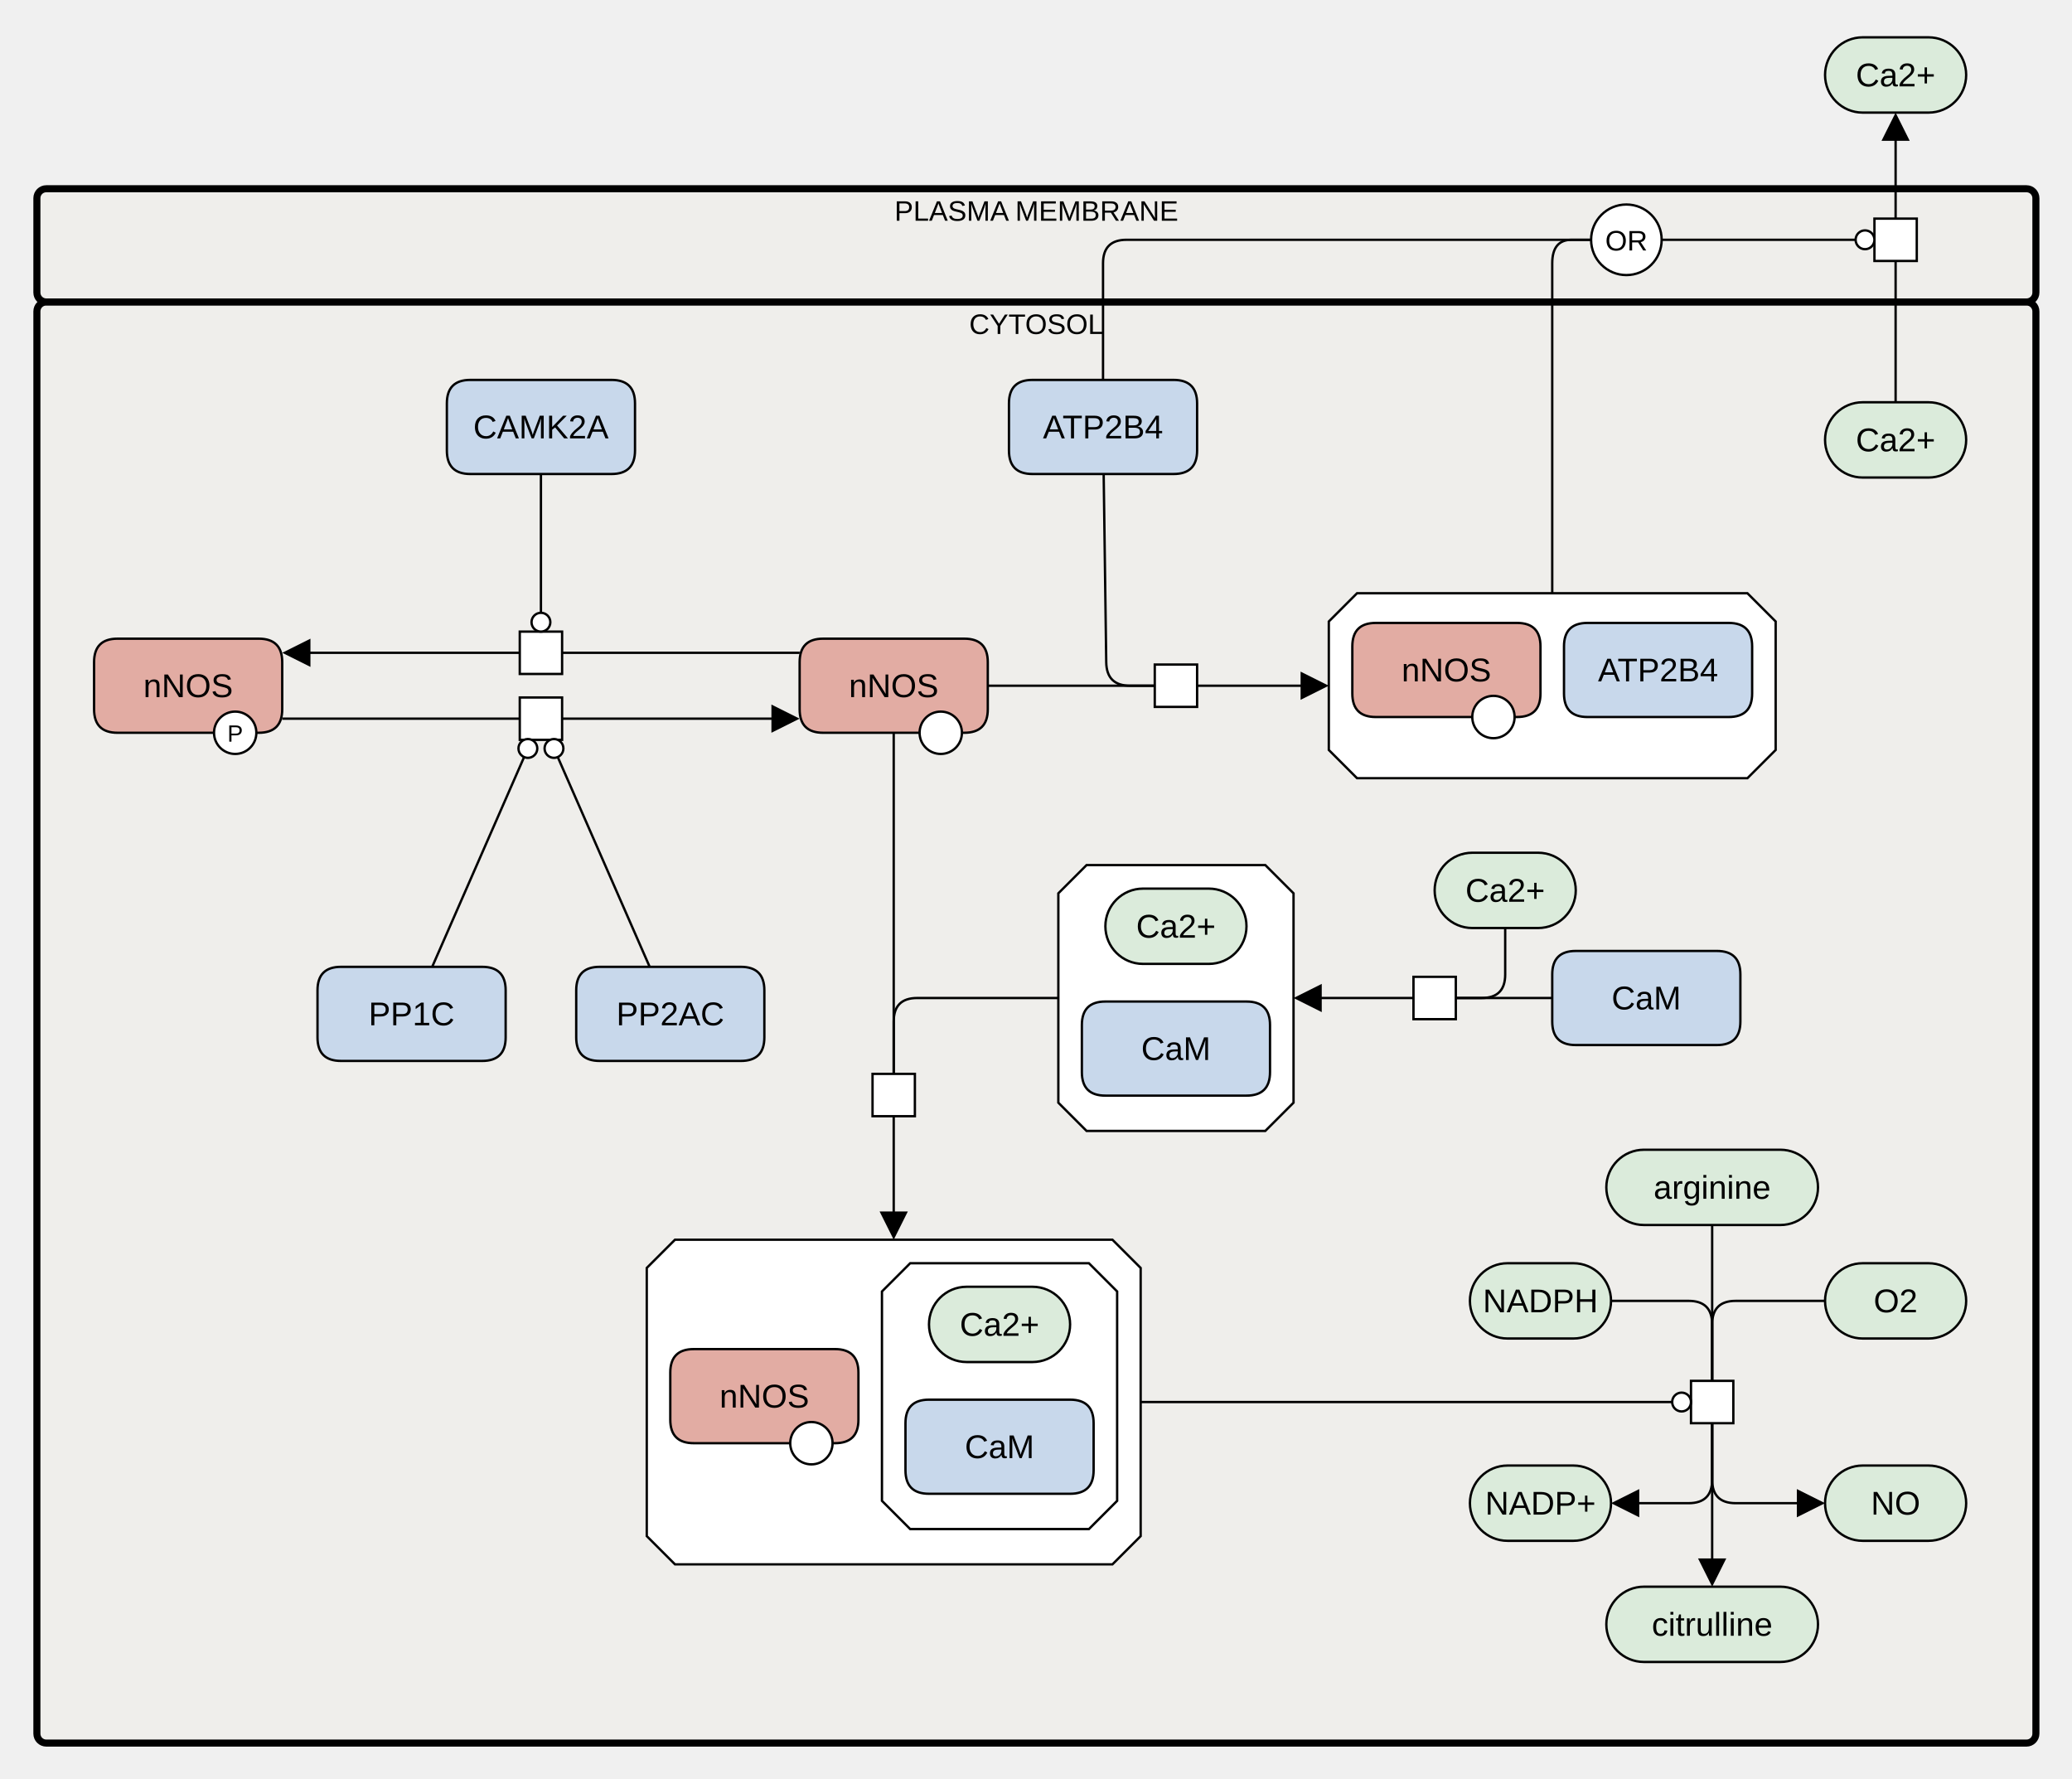
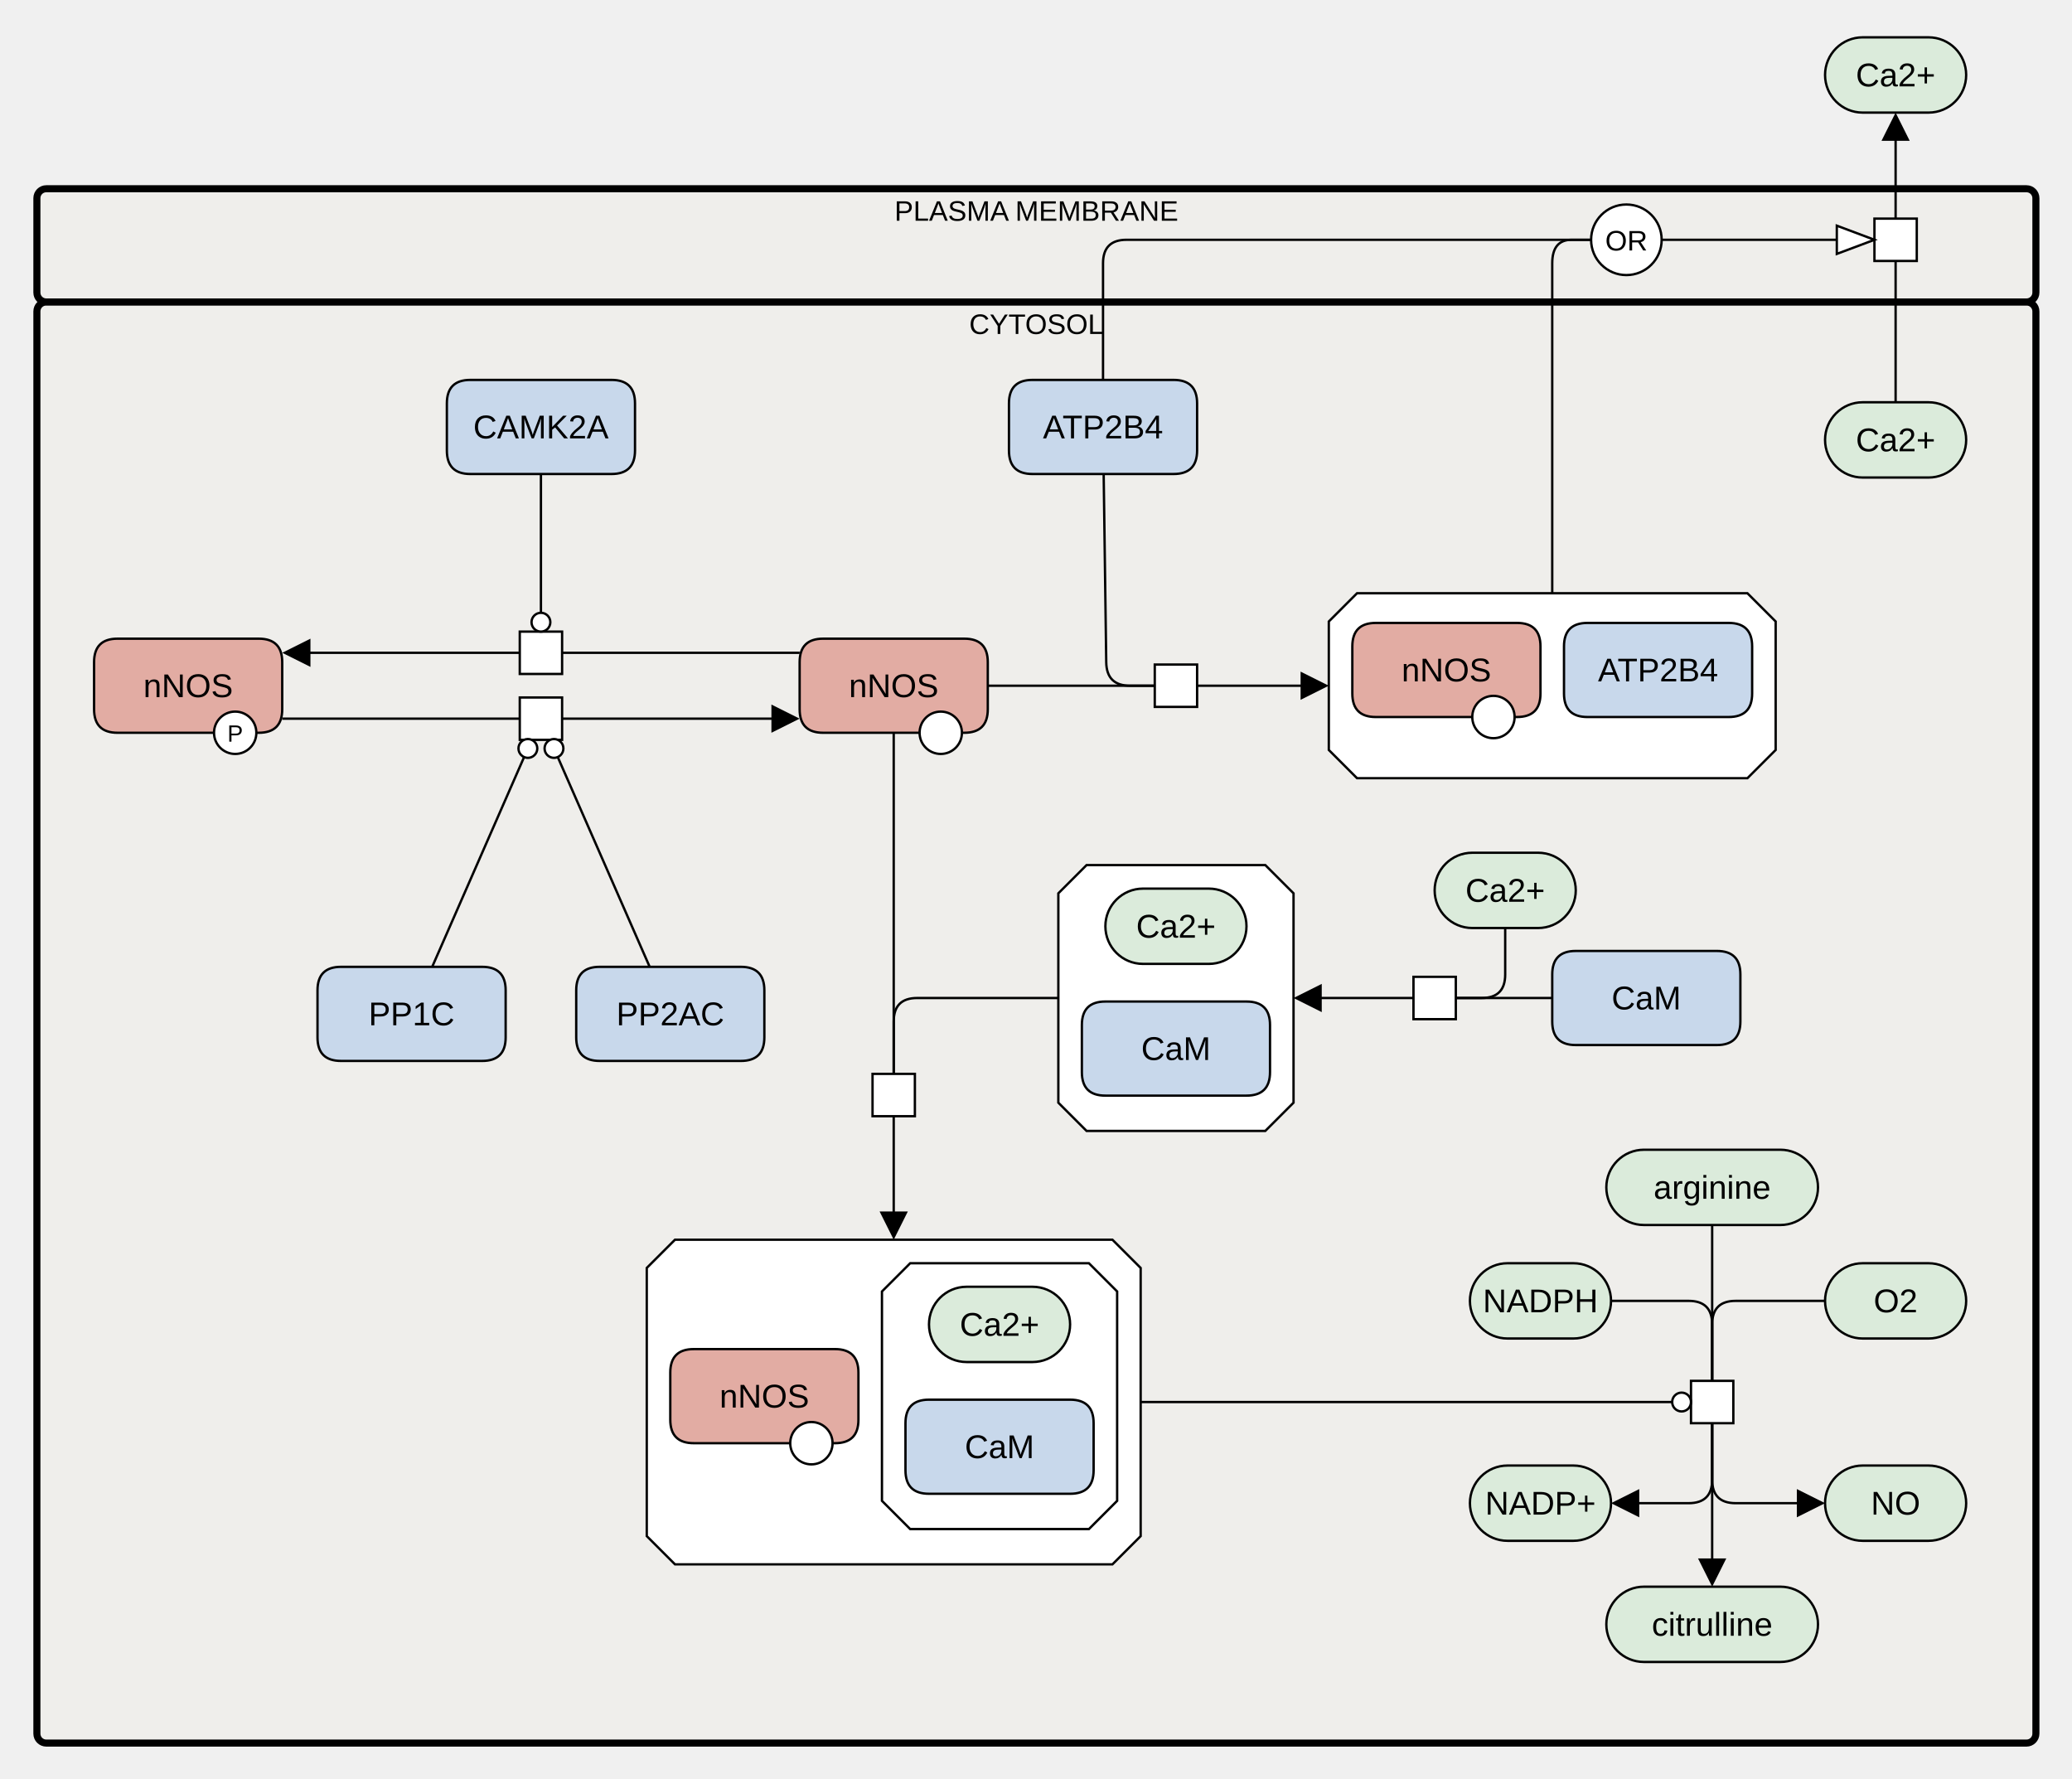
- <svg xmlns="http://www.w3.org/2000/svg" xmlns:xlink="http://www.w3.org/1999/xlink" width="881" height="756" viewBox="0 0 881 756" stroke-linecap="butt" stroke-miterlimit="10">
+ <svg xmlns="http://www.w3.org/2000/svg" width="881" height="756" viewBox="0 0 881 756" stroke-linecap="butt" stroke-miterlimit="10">
  <g transform="translate(-220,336)">
    <path d="M235.686 -251.766 C235.686 -253.975 237.477 -255.766 239.686 -255.766 L1081.648 -255.766 C1083.857 -255.766 1085.648 -253.975 1085.648 -251.766 L1085.648 -211.633 C1085.648 -209.424 1083.857 -207.633 1081.648 -207.633 L239.686 -207.633 C237.477 -207.633 235.686 -209.424 235.686 -211.633 Z" fill="#EDEBE4" fill-opacity="0.447" stroke="none" />
    <path d="M235.686 -251.766 C235.686 -253.975 237.477 -255.766 239.686 -255.766 L1081.648 -255.766 C1083.857 -255.766 1085.648 -253.975 1085.648 -251.766 L1085.648 -211.633 C1085.648 -209.424 1083.857 -207.633 1081.648 -207.633 L239.686 -207.633 C237.477 -207.633 235.686 -209.424 235.686 -211.633 Z" fill="none" stroke="#000000" stroke-width="3" />
    <text x="660.667" y="-242.164" text-anchor="middle" font-family="'Dialog', Arial, Helvetica, sans-serif" font-size="12" fill="#000000" stroke="none" xml:space="preserve">PLASMA MEMBRANE</text>
    <path d="M235.686 -203.633 C235.686 -205.842 237.477 -207.633 239.686 -207.633 L1081.648 -207.633 C1083.857 -207.633 1085.648 -205.842 1085.648 -203.633 L1085.648 400.981 C1085.648 403.19 1083.857 404.981 1081.648 404.981 L239.686 404.981 C237.477 404.981 235.686 403.19 235.686 400.981 Z" fill="#EDEBE4" fill-opacity="0.447" stroke="none" />
    <path d="M235.686 -203.633 C235.686 -205.842 237.477 -207.633 239.686 -207.633 L1081.648 -207.633 C1083.857 -207.633 1085.648 -205.842 1085.648 -203.633 L1085.648 400.981 C1085.648 403.19 1083.857 404.981 1081.648 404.981 L239.686 404.981 C237.477 404.981 235.686 403.19 235.686 400.981 Z" fill="none" stroke="#000000" stroke-width="3" />
    <text x="660.667" y="-194.031" text-anchor="middle" font-family="'Dialog', Arial, Helvetica, sans-serif" font-size="12" fill="#000000" stroke="none" xml:space="preserve">CYTOSOL</text>
-     <a xlink:href="https://www.ebi.ac.uk/chebi/searchId.do?chebiId=CHEBI:32682" target="_blank">
-       <path d="M903 168.75 C903 159.913 910.163 152.75 919 152.75 L977 152.75 C985.837 152.75 993 159.913 993 168.75 L993 168.75 C993 177.587 985.837 184.75 977 184.75 L919 184.75 C910.163 184.75 903 177.587 903 168.75 Z" fill="#DBEBDB" stroke="none" />
-       <path d="M903 168.75 C903 159.913 910.163 152.75 919 152.75 L977 152.75 C985.837 152.75 993 159.913 993 168.75 L993 168.75 C993 177.587 985.837 184.75 977 184.75 L919 184.75 C910.163 184.75 903 177.587 903 168.75 Z" fill="none" stroke="#000000" />
-       <text x="948" y="173.6" text-anchor="middle" font-family="Arial, Helvetica, sans-serif" font-size="14" fill="#000000" stroke="none" xml:space="preserve">arginine</text>
-     </a>
+     <path d="M903 168.75 C903 159.913 910.163 152.75 919 152.75 L977 152.75 C985.837 152.75 993 159.913 993 168.75 L993 168.75 C993 177.587 985.837 184.75 977 184.75 L919 184.75 C910.163 184.75 903 177.587 903 168.75 Z" fill="#DBEBDB" stroke="none" />
+     <path d="M903 168.75 C903 159.913 910.163 152.75 919 152.75 L977 152.75 C985.837 152.75 993 159.913 993 168.75 L993 168.75 C993 177.587 985.837 184.75 977 184.75 L919 184.75 C910.163 184.75 903 177.587 903 168.75 Z" fill="none" stroke="#000000" />
+     <text x="948" y="173.6" text-anchor="middle" font-family="Arial, Helvetica, sans-serif" font-size="14" fill="#000000" stroke="none" xml:space="preserve">arginine</text>
    <path d="M939 251 L957 251 L957 269 L939 269 Z" fill="#FFFFFF" stroke="none" />
    <path d="M939 251 L957 251 L957 269 L939 269 Z" fill="none" stroke="#000000" />
-     <a xlink:href="https://www.ebi.ac.uk/chebi/searchId.do?chebiId=CHEBI:57743" target="_blank">
-       <path d="M903 354.5 C903 345.663 910.163 338.5 919 338.5 L977 338.5 C985.837 338.5 993 345.663 993 354.5 L993 354.5 C993 363.337 985.837 370.5 977 370.5 L919 370.5 C910.163 370.5 903 363.337 903 354.5 Z" fill="#DBEBDB" stroke="none" />
-       <path d="M903 354.5 C903 345.663 910.163 338.5 919 338.5 L977 338.5 C985.837 338.5 993 345.663 993 354.5 L993 354.5 C993 363.337 985.837 370.5 977 370.5 L919 370.5 C910.163 370.5 903 363.337 903 354.5 Z" fill="none" stroke="#000000" />
-       <text x="948" y="359.35" text-anchor="middle" font-family="Arial, Helvetica, sans-serif" font-size="14" fill="#000000" stroke="none" xml:space="preserve">citrulline</text>
-     </a>
-     <a xlink:href="https://www.ebi.ac.uk/chebi/searchId.do?chebiId=CHEBI:57783" target="_blank">
-       <path d="M845 217 C845 208.163 852.163 201 861 201 L889 201 C897.837 201 905 208.163 905 217 L905 217 C905 225.837 897.837 233 889 233 L861 233 C852.163 233 845 225.837 845 217 Z" fill="#DBEBDB" stroke="none" />
-       <path d="M845 217 C845 208.163 852.163 201 861 201 L889 201 C897.837 201 905 208.163 905 217 L905 217 C905 225.837 897.837 233 889 233 L861 233 C852.163 233 845 225.837 845 217 Z" fill="none" stroke="#000000" />
-       <text x="875" y="221.85" text-anchor="middle" font-family="Arial, Helvetica, sans-serif" font-size="14" fill="#000000" stroke="none" xml:space="preserve">NADPH</text>
-     </a>
-     <a xlink:href="https://www.ebi.ac.uk/chebi/searchId.do?chebiId=CHEBI:15379" target="_blank">
-       <path d="M996 217 C996 208.163 1003.163 201 1012 201 L1040 201 C1048.837 201 1056 208.163 1056 217 L1056 217 C1056 225.837 1048.837 233 1040 233 L1012 233 C1003.163 233 996 225.837 996 217 Z" fill="#DBEBDB" stroke="none" />
-       <path d="M996 217 C996 208.163 1003.163 201 1012 201 L1040 201 C1048.837 201 1056 208.163 1056 217 L1056 217 C1056 225.837 1048.837 233 1040 233 L1012 233 C1003.163 233 996 225.837 996 217 Z" fill="none" stroke="#000000" />
-       <text x="1026" y="221.85" text-anchor="middle" font-family="Arial, Helvetica, sans-serif" font-size="14" fill="#000000" stroke="none" xml:space="preserve">O2</text>
-     </a>
-     <a xlink:href="https://www.ebi.ac.uk/chebi/searchId.do?chebiId=CHEBI:58349" target="_blank">
-       <path d="M845 303 C845 294.163 852.163 287 861 287 L889 287 C897.837 287 905 294.163 905 303 L905 303 C905 311.837 897.837 319 889 319 L861 319 C852.163 319 845 311.837 845 303 Z" fill="#DBEBDB" stroke="none" />
-       <path d="M845 303 C845 294.163 852.163 287 861 287 L889 287 C897.837 287 905 294.163 905 303 L905 303 C905 311.837 897.837 319 889 319 L861 319 C852.163 319 845 311.837 845 303 Z" fill="none" stroke="#000000" />
-       <text x="875" y="307.85" text-anchor="middle" font-family="Arial, Helvetica, sans-serif" font-size="14" fill="#000000" stroke="none" xml:space="preserve">NADP+</text>
-     </a>
-     <a xlink:href="https://www.ebi.ac.uk/chebi/searchId.do?chebiId=CHEBI:16480" target="_blank">
-       <path d="M996 303 C996 294.163 1003.163 287 1012 287 L1040 287 C1048.837 287 1056 294.163 1056 303 L1056 303 C1056 311.837 1048.837 319 1040 319 L1012 319 C1003.163 319 996 311.837 996 303 Z" fill="#DBEBDB" stroke="none" />
-       <path d="M996 303 C996 294.163 1003.163 287 1012 287 L1040 287 C1048.837 287 1056 294.163 1056 303 L1056 303 C1056 311.837 1048.837 319 1040 319 L1012 319 C1003.163 319 996 311.837 996 303 Z" fill="none" stroke="#000000" />
-       <text x="1026" y="307.85" text-anchor="middle" font-family="Arial, Helvetica, sans-serif" font-size="14" fill="#000000" stroke="none" xml:space="preserve">NO</text>
-     </a>
+     <path d="M903 354.5 C903 345.663 910.163 338.5 919 338.5 L977 338.5 C985.837 338.5 993 345.663 993 354.5 L993 354.5 C993 363.337 985.837 370.5 977 370.5 L919 370.5 C910.163 370.5 903 363.337 903 354.5 Z" fill="#DBEBDB" stroke="none" />
+     <path d="M903 354.5 C903 345.663 910.163 338.5 919 338.5 L977 338.5 C985.837 338.5 993 345.663 993 354.5 L993 354.5 C993 363.337 985.837 370.5 977 370.5 L919 370.5 C910.163 370.5 903 363.337 903 354.5 Z" fill="none" stroke="#000000" />
+     <text x="948" y="359.35" text-anchor="middle" font-family="Arial, Helvetica, sans-serif" font-size="14" fill="#000000" stroke="none" xml:space="preserve">citrulline</text>
+     <path d="M845 217 C845 208.163 852.163 201 861 201 L889 201 C897.837 201 905 208.163 905 217 L905 217 C905 225.837 897.837 233 889 233 L861 233 C852.163 233 845 225.837 845 217 Z" fill="#DBEBDB" stroke="none" />
+     <path d="M845 217 C845 208.163 852.163 201 861 201 L889 201 C897.837 201 905 208.163 905 217 L905 217 C905 225.837 897.837 233 889 233 L861 233 C852.163 233 845 225.837 845 217 Z" fill="none" stroke="#000000" />
+     <text x="875" y="221.85" text-anchor="middle" font-family="Arial, Helvetica, sans-serif" font-size="14" fill="#000000" stroke="none" xml:space="preserve">NADPH</text>
+     <path d="M996 217 C996 208.163 1003.163 201 1012 201 L1040 201 C1048.837 201 1056 208.163 1056 217 L1056 217 C1056 225.837 1048.837 233 1040 233 L1012 233 C1003.163 233 996 225.837 996 217 Z" fill="#DBEBDB" stroke="none" />
+     <path d="M996 217 C996 208.163 1003.163 201 1012 201 L1040 201 C1048.837 201 1056 208.163 1056 217 L1056 217 C1056 225.837 1048.837 233 1040 233 L1012 233 C1003.163 233 996 225.837 996 217 Z" fill="none" stroke="#000000" />
+     <text x="1026" y="221.85" text-anchor="middle" font-family="Arial, Helvetica, sans-serif" font-size="14" fill="#000000" stroke="none" xml:space="preserve">O2</text>
+     <path d="M845 303 C845 294.163 852.163 287 861 287 L889 287 C897.837 287 905 294.163 905 303 L905 303 C905 311.837 897.837 319 889 319 L861 319 C852.163 319 845 311.837 845 303 Z" fill="#DBEBDB" stroke="none" />
+     <path d="M845 303 C845 294.163 852.163 287 861 287 L889 287 C897.837 287 905 294.163 905 303 L905 303 C905 311.837 897.837 319 889 319 L861 319 C852.163 319 845 311.837 845 303 Z" fill="none" stroke="#000000" />
+     <text x="875" y="307.85" text-anchor="middle" font-family="Arial, Helvetica, sans-serif" font-size="14" fill="#000000" stroke="none" xml:space="preserve">NADP+</text>
+     <path d="M996 303 C996 294.163 1003.163 287 1012 287 L1040 287 C1048.837 287 1056 294.163 1056 303 L1056 303 C1056 311.837 1048.837 319 1040 319 L1012 319 C1003.163 319 996 311.837 996 303 Z" fill="#DBEBDB" stroke="none" />
+     <path d="M996 303 C996 294.163 1003.163 287 1012 287 L1040 287 C1048.837 287 1056 294.163 1056 303 L1056 303 C1056 311.837 1048.837 319 1040 319 L1012 319 C1003.163 319 996 311.837 996 303 Z" fill="none" stroke="#000000" />
+     <text x="1026" y="307.85" text-anchor="middle" font-family="Arial, Helvetica, sans-serif" font-size="14" fill="#000000" stroke="none" xml:space="preserve">NO</text>
    <path d="M507 191 L693 191 L705 203 L705 317 L693 329 L507 329 L495 317 L495 203 Z" fill="#FFFFFF" stroke="none" />
    <path d="M507 191 L693 191 L705 203 L705 317 L693 329 L507 329 L495 317 L495 203 Z" fill="none" stroke="#000000" />
-     <a xlink:href="https://www.uniprot.org/uniprotkb/P29475" target="_blank">
-       <path d="M505 247.5 Q505 237.5 515 237.5 L575 237.5 Q585 237.5 585 247.5 L585 267.5 Q585 277.5 575 277.5 L515 277.5 Q505 277.5 505 267.5 Z" fill="#E2ACA3" stroke="none" />
-       <path d="M505 247.5 Q505 237.5 515 237.5 L575 237.5 Q585 237.5 585 247.5 L585 267.5 Q585 277.5 575 277.5 L515 277.5 Q505 277.5 505 267.5 Z" fill="none" stroke="#000000" />
-       <text x="545" y="262.35" text-anchor="middle" font-family="Arial, Helvetica, sans-serif" font-size="14" fill="#000000" stroke="none" xml:space="preserve">nNOS</text>
-       <path d="M556 277.5 C556 272.529 560.029 268.5 565 268.5 L565 268.5 C569.971 268.5 574 272.529 574 277.5 L574 277.5 C574 282.471 569.971 286.5 565 286.5 L565 286.5 C560.029 286.5 556 282.471 556 277.5 Z" fill="#FFFFFF" stroke="none" />
-       <path d="M556 277.5 C556 272.529 560.029 268.5 565 268.5 L565 268.5 C569.971 268.5 574 272.529 574 277.5 L574 277.5 C574 282.471 569.971 286.5 565 286.5 L565 286.5 C560.029 286.5 556 282.471 556 277.5 Z" fill="none" stroke="#000000" />
-     </a>
+     <path d="M505 247.5 Q505 237.5 515 237.5 L575 237.5 Q585 237.5 585 247.5 L585 267.5 Q585 277.5 575 277.5 L515 277.5 Q505 277.5 505 267.5 Z" fill="#E2ACA3" stroke="none" />
+     <path d="M505 247.5 Q505 237.5 515 237.5 L575 237.5 Q585 237.5 585 247.5 L585 267.5 Q585 277.5 575 277.5 L515 277.5 Q505 277.5 505 267.5 Z" fill="none" stroke="#000000" />
+     <text x="545" y="262.35" text-anchor="middle" font-family="Arial, Helvetica, sans-serif" font-size="14" fill="#000000" stroke="none" xml:space="preserve">nNOS</text>
+     <path d="M556 277.5 C556 272.529 560.029 268.5 565 268.5 L565 268.5 C569.971 268.5 574 272.529 574 277.5 L574 277.5 C574 282.471 569.971 286.5 565 286.5 L565 286.5 C560.029 286.5 556 282.471 556 277.5 Z" fill="#FFFFFF" stroke="none" />
+     <path d="M556 277.5 C556 272.529 560.029 268.5 565 268.5 L565 268.5 C569.971 268.5 574 272.529 574 277.5 L574 277.5 C574 282.471 569.971 286.5 565 286.5 L565 286.5 C560.029 286.5 556 282.471 556 277.5 Z" fill="none" stroke="#000000" />
    <path d="M607 201 L683 201 L695 213 L695 302 L683 314 L607 314 L595 302 L595 213 Z" fill="#FFFFFF" stroke="none" />
    <path d="M607 201 L683 201 L695 213 L695 302 L683 314 L607 314 L595 302 L595 213 Z" fill="none" stroke="#000000" />
    <path d="M605 269 Q605 259 615 259 L675 259 Q685 259 685 269 L685 289 Q685 299 675 299 L615 299 Q605 299 605 289 Z" fill="#C8D8EB" stroke="none" />
    <path d="M605 269 Q605 259 615 259 L675 259 Q685 259 685 269 L685 289 Q685 299 675 299 L615 299 Q605 299 605 289 Z" fill="none" stroke="#000000" />
    <text x="645" y="283.85" text-anchor="middle" font-family="Arial, Helvetica, sans-serif" font-size="14" fill="#000000" stroke="none" xml:space="preserve">CaM</text>
-     <a xlink:href="https://www.ebi.ac.uk/chebi/searchId.do?chebiId=CHEBI:29108" target="_blank">
-       <path d="M615 227 C615 218.163 622.163 211 631 211 L659 211 C667.837 211 675 218.163 675 227 L675 227 C675 235.837 667.837 243 659 243 L631 243 C622.163 243 615 235.837 615 227 Z" fill="#DBEBDB" stroke="none" />
-       <path d="M615 227 C615 218.163 622.163 211 631 211 L659 211 C667.837 211 675 218.163 675 227 L675 227 C675 235.837 667.837 243 659 243 L631 243 C622.163 243 615 235.837 615 227 Z" fill="none" stroke="#000000" />
-       <text x="645" y="231.85" text-anchor="middle" font-family="Arial, Helvetica, sans-serif" font-size="14" fill="#000000" stroke="none" xml:space="preserve">Ca2+</text>
-     </a>
-     <a xlink:href="https://www.uniprot.org/uniprotkb/P29475" target="_blank">
-       <path d="M560 -54.5 Q560 -64.5 570 -64.5 L630 -64.5 Q640 -64.5 640 -54.5 L640 -34.5 Q640 -24.5 630 -24.5 L570 -24.5 Q560 -24.5 560 -34.5 Z" fill="#E2ACA3" stroke="none" />
-       <path d="M560 -54.5 Q560 -64.5 570 -64.5 L630 -64.5 Q640 -64.5 640 -54.5 L640 -34.5 Q640 -24.5 630 -24.5 L570 -24.5 Q560 -24.5 560 -34.5 Z" fill="none" stroke="#000000" />
-       <text x="600" y="-39.65" text-anchor="middle" font-family="Arial, Helvetica, sans-serif" font-size="14" fill="#000000" stroke="none" xml:space="preserve">nNOS</text>
-       <path d="M611 -24.5 C611 -29.471 615.029 -33.5 620 -33.5 L620 -33.5 C624.971 -33.5 629 -29.471 629 -24.5 L629 -24.5 C629 -19.529 624.971 -15.5 620 -15.5 L620 -15.5 C615.029 -15.5 611 -19.529 611 -24.5 Z" fill="#FFFFFF" stroke="none" />
-       <path d="M611 -24.5 C611 -29.471 615.029 -33.5 620 -33.5 L620 -33.5 C624.971 -33.5 629 -29.471 629 -24.5 L629 -24.5 C629 -19.529 624.971 -15.5 620 -15.5 L620 -15.5 C615.029 -15.5 611 -19.529 611 -24.5 Z" fill="none" stroke="#000000" />
-     </a>
+     <path d="M615 227 C615 218.163 622.163 211 631 211 L659 211 C667.837 211 675 218.163 675 227 L675 227 C675 235.837 667.837 243 659 243 L631 243 C622.163 243 615 235.837 615 227 Z" fill="#DBEBDB" stroke="none" />
+     <path d="M615 227 C615 218.163 622.163 211 631 211 L659 211 C667.837 211 675 218.163 675 227 L675 227 C675 235.837 667.837 243 659 243 L631 243 C622.163 243 615 235.837 615 227 Z" fill="none" stroke="#000000" />
+     <text x="645" y="231.85" text-anchor="middle" font-family="Arial, Helvetica, sans-serif" font-size="14" fill="#000000" stroke="none" xml:space="preserve">Ca2+</text>
+     <path d="M560 -54.5 Q560 -64.5 570 -64.5 L630 -64.5 Q640 -64.5 640 -54.5 L640 -34.5 Q640 -24.5 630 -24.5 L570 -24.5 Q560 -24.5 560 -34.5 Z" fill="#E2ACA3" stroke="none" />
+     <path d="M560 -54.5 Q560 -64.5 570 -64.5 L630 -64.5 Q640 -64.5 640 -54.5 L640 -34.5 Q640 -24.5 630 -24.5 L570 -24.5 Q560 -24.5 560 -34.5 Z" fill="none" stroke="#000000" />
+     <text x="600" y="-39.65" text-anchor="middle" font-family="Arial, Helvetica, sans-serif" font-size="14" fill="#000000" stroke="none" xml:space="preserve">nNOS</text>
+     <path d="M611 -24.5 C611 -29.471 615.029 -33.5 620 -33.5 L620 -33.5 C624.971 -33.5 629 -29.471 629 -24.5 L629 -24.5 C629 -19.529 624.971 -15.5 620 -15.5 L620 -15.5 C615.029 -15.5 611 -19.529 611 -24.5 Z" fill="#FFFFFF" stroke="none" />
+     <path d="M611 -24.5 C611 -29.471 615.029 -33.5 620 -33.5 L620 -33.5 C624.971 -33.5 629 -29.471 629 -24.5 L629 -24.5 C629 -19.529 624.971 -15.5 620 -15.5 L620 -15.5 C615.029 -15.5 611 -19.529 611 -24.5 Z" fill="none" stroke="#000000" />
    <path d="M591 120.5 L609 120.5 L609 138.5 L591 138.5 Z" fill="#FFFFFF" stroke="none" />
    <path d="M591 120.5 L609 120.5 L609 138.5 L591 138.5 Z" fill="none" stroke="#000000" />
    <path d="M682 31.75 L758 31.75 L770 43.75 L770 132.75 L758 144.75 L682 144.75 L670 132.75 L670 43.75 Z" fill="#FFFFFF" stroke="none" />
    <path d="M682 31.75 L758 31.75 L770 43.75 L770 132.75 L758 144.75 L682 144.75 L670 132.75 L670 43.75 Z" fill="none" stroke="#000000" />
    <path d="M680 99.75 Q680 89.75 690 89.75 L750 89.75 Q760 89.75 760 99.75 L760 119.75 Q760 129.75 750 129.75 L690 129.75 Q680 129.75 680 119.75 Z" fill="#C8D8EB" stroke="none" />
    <path d="M680 99.75 Q680 89.75 690 89.75 L750 89.75 Q760 89.75 760 99.75 L760 119.75 Q760 129.75 750 129.75 L690 129.75 Q680 129.75 680 119.75 Z" fill="none" stroke="#000000" />
    <text x="720" y="114.6" text-anchor="middle" font-family="Arial, Helvetica, sans-serif" font-size="14" fill="#000000" stroke="none" xml:space="preserve">CaM</text>
-     <a xlink:href="https://www.ebi.ac.uk/chebi/searchId.do?chebiId=CHEBI:29108" target="_blank">
-       <path d="M690 57.75 C690 48.913 697.163 41.75 706 41.75 L734 41.75 C742.837 41.75 750 48.913 750 57.75 L750 57.75 C750 66.587 742.837 73.75 734 73.75 L706 73.75 C697.163 73.75 690 66.587 690 57.75 Z" fill="#DBEBDB" stroke="none" />
-       <path d="M690 57.75 C690 48.913 697.163 41.75 706 41.75 L734 41.75 C742.837 41.75 750 48.913 750 57.75 L750 57.75 C750 66.587 742.837 73.75 734 73.75 L706 73.75 C697.163 73.75 690 66.587 690 57.75 Z" fill="none" stroke="#000000" />
-       <text x="720" y="62.6" text-anchor="middle" font-family="Arial, Helvetica, sans-serif" font-size="14" fill="#000000" stroke="none" xml:space="preserve">Ca2+</text>
-     </a>
+     <path d="M690 57.75 C690 48.913 697.163 41.75 706 41.75 L734 41.75 C742.837 41.75 750 48.913 750 57.75 L750 57.75 C750 66.587 742.837 73.75 734 73.75 L706 73.75 C697.163 73.75 690 66.587 690 57.75 Z" fill="#DBEBDB" stroke="none" />
+     <path d="M690 57.75 C690 48.913 697.163 41.75 706 41.75 L734 41.75 C742.837 41.75 750 48.913 750 57.75 L750 57.75 C750 66.587 742.837 73.75 734 73.75 L706 73.75 C697.163 73.75 690 66.587 690 57.75 Z" fill="none" stroke="#000000" />
+     <text x="720" y="62.6" text-anchor="middle" font-family="Arial, Helvetica, sans-serif" font-size="14" fill="#000000" stroke="none" xml:space="preserve">Ca2+</text>
    <path d="M711 -53.5 L729 -53.5 L729 -35.5 L711 -35.5 Z" fill="#FFFFFF" stroke="none" />
    <path d="M711 -53.5 L729 -53.5 L729 -35.5 L711 -35.5 Z" fill="none" stroke="#000000" />
-     <a xlink:href="https://www.uniprot.org/uniprotkb/P23634" target="_blank">
-       <path d="M649 -164.5 Q649 -174.5 659 -174.5 L719 -174.5 Q729 -174.5 729 -164.5 L729 -144.5 Q729 -134.5 719 -134.5 L659 -134.5 Q649 -134.5 649 -144.5 Z" fill="#C8D8EB" stroke="none" />
-       <path d="M649 -164.5 Q649 -174.5 659 -174.5 L719 -174.5 Q729 -174.5 729 -164.5 L729 -144.5 Q729 -134.5 719 -134.5 L659 -134.5 Q649 -134.5 649 -144.5 Z" fill="none" stroke="#000000" />
-       <text x="689" y="-149.65" text-anchor="middle" font-family="Arial, Helvetica, sans-serif" font-size="14" fill="#000000" stroke="none" xml:space="preserve">ATP2B4</text>
-     </a>
+     <path d="M649 -164.5 Q649 -174.5 659 -174.5 L719 -174.5 Q729 -174.5 729 -164.5 L729 -144.5 Q729 -134.5 719 -134.5 L659 -134.5 Q649 -134.5 649 -144.5 Z" fill="#C8D8EB" stroke="none" />
+     <path d="M649 -164.5 Q649 -174.5 659 -174.5 L719 -174.5 Q729 -174.5 729 -164.5 L729 -144.5 Q729 -134.5 719 -134.5 L659 -134.5 Q649 -134.5 649 -144.5 Z" fill="none" stroke="#000000" />
+     <text x="689" y="-149.65" text-anchor="middle" font-family="Arial, Helvetica, sans-serif" font-size="14" fill="#000000" stroke="none" xml:space="preserve">ATP2B4</text>
    <path d="M797 -83.805 L963 -83.805 L975 -71.805 L975 -17.195 L963 -5.195 L797 -5.195 L785 -17.195 L785 -71.805 Z" fill="#FFFFFF" stroke="none" />
    <path d="M797 -83.805 L963 -83.805 L975 -71.805 L975 -17.195 L963 -5.195 L797 -5.195 L785 -17.195 L785 -71.805 Z" fill="none" stroke="#000000" />
-     <a xlink:href="https://www.uniprot.org/uniprotkb/P29475" target="_blank">
-       <path d="M795 -61.195 Q795 -71.195 805 -71.195 L865 -71.195 Q875 -71.195 875 -61.195 L875 -41.195 Q875 -31.195 865 -31.195 L805 -31.195 Q795 -31.195 795 -41.195 Z" fill="#E2ACA3" stroke="none" />
-       <path d="M795 -61.195 Q795 -71.195 805 -71.195 L865 -71.195 Q875 -71.195 875 -61.195 L875 -41.195 Q875 -31.195 865 -31.195 L805 -31.195 Q795 -31.195 795 -41.195 Z" fill="none" stroke="#000000" />
-       <text x="835" y="-46.346" text-anchor="middle" font-family="Arial, Helvetica, sans-serif" font-size="14" fill="#000000" stroke="none" xml:space="preserve">nNOS</text>
-       <path d="M846 -31.195 C846 -36.166 850.029 -40.195 855 -40.195 L855 -40.195 C859.971 -40.195 864 -36.166 864 -31.195 L864 -31.195 C864 -26.225 859.971 -22.195 855 -22.195 L855 -22.195 C850.029 -22.195 846 -26.225 846 -31.195 Z" fill="#FFFFFF" stroke="none" />
-       <path d="M846 -31.195 C846 -36.166 850.029 -40.195 855 -40.195 L855 -40.195 C859.971 -40.195 864 -36.166 864 -31.195 L864 -31.195 C864 -26.225 859.971 -22.195 855 -22.195 L855 -22.195 C850.029 -22.195 846 -26.225 846 -31.195 Z" fill="none" stroke="#000000" />
-     </a>
-     <a xlink:href="https://www.uniprot.org/uniprotkb/P23634" target="_blank">
-       <path d="M885 -61.195 Q885 -71.195 895 -71.195 L955 -71.195 Q965 -71.195 965 -61.195 L965 -41.195 Q965 -31.195 955 -31.195 L895 -31.195 Q885 -31.195 885 -41.195 Z" fill="#C8D8EB" stroke="none" />
-       <path d="M885 -61.195 Q885 -71.195 895 -71.195 L955 -71.195 Q965 -71.195 965 -61.195 L965 -41.195 Q965 -31.195 955 -31.195 L895 -31.195 Q885 -31.195 885 -41.195 Z" fill="none" stroke="#000000" />
-       <text x="925" y="-46.346" text-anchor="middle" font-family="Arial, Helvetica, sans-serif" font-size="14" fill="#000000" stroke="none" xml:space="preserve">ATP2B4</text>
-     </a>
-     <a xlink:href="https://www.uniprot.org/uniprotkb/P29475" target="_blank">
-       <path d="M260 -54.5 Q260 -64.5 270 -64.5 L330 -64.5 Q340 -64.5 340 -54.5 L340 -34.5 Q340 -24.5 330 -24.5 L270 -24.5 Q260 -24.5 260 -34.5 Z" fill="#E2ACA3" stroke="none" />
-       <path d="M260 -54.5 Q260 -64.5 270 -64.5 L330 -64.5 Q340 -64.5 340 -54.5 L340 -34.5 Q340 -24.5 330 -24.5 L270 -24.5 Q260 -24.5 260 -34.5 Z" fill="none" stroke="#000000" />
-       <text x="300" y="-39.65" text-anchor="middle" font-family="Arial, Helvetica, sans-serif" font-size="14" fill="#000000" stroke="none" xml:space="preserve">nNOS</text>
-       <path d="M311 -24.5 C311 -29.471 315.029 -33.5 320 -33.5 L320 -33.5 C324.971 -33.5 329 -29.471 329 -24.5 L329 -24.5 C329 -19.529 324.971 -15.5 320 -15.5 L320 -15.5 C315.029 -15.5 311 -19.529 311 -24.5 Z" fill="#FFFFFF" stroke="none" />
-       <path d="M311 -24.5 C311 -29.471 315.029 -33.5 320 -33.5 L320 -33.5 C324.971 -33.5 329 -29.471 329 -24.5 L329 -24.5 C329 -19.529 324.971 -15.5 320 -15.5 L320 -15.5 C315.029 -15.5 311 -19.529 311 -24.5 Z" fill="none" stroke="#000000" />
-       <text x="320" y="-20.721" text-anchor="middle" font-family="'Dialog', Arial, Helvetica, sans-serif" font-size="10" fill="#000000" stroke="none" xml:space="preserve">P</text>
-     </a>
+     <path d="M795 -61.195 Q795 -71.195 805 -71.195 L865 -71.195 Q875 -71.195 875 -61.195 L875 -41.195 Q875 -31.195 865 -31.195 L805 -31.195 Q795 -31.195 795 -41.195 Z" fill="#E2ACA3" stroke="none" />
+     <path d="M795 -61.195 Q795 -71.195 805 -71.195 L865 -71.195 Q875 -71.195 875 -61.195 L875 -41.195 Q875 -31.195 865 -31.195 L805 -31.195 Q795 -31.195 795 -41.195 Z" fill="none" stroke="#000000" />
+     <text x="835" y="-46.346" text-anchor="middle" font-family="Arial, Helvetica, sans-serif" font-size="14" fill="#000000" stroke="none" xml:space="preserve">nNOS</text>
+     <path d="M846 -31.195 C846 -36.166 850.029 -40.195 855 -40.195 L855 -40.195 C859.971 -40.195 864 -36.166 864 -31.195 L864 -31.195 C864 -26.225 859.971 -22.195 855 -22.195 L855 -22.195 C850.029 -22.195 846 -26.225 846 -31.195 Z" fill="#FFFFFF" stroke="none" />
+     <path d="M846 -31.195 C846 -36.166 850.029 -40.195 855 -40.195 L855 -40.195 C859.971 -40.195 864 -36.166 864 -31.195 L864 -31.195 C864 -26.225 859.971 -22.195 855 -22.195 L855 -22.195 C850.029 -22.195 846 -26.225 846 -31.195 Z" fill="none" stroke="#000000" />
+     <path d="M885 -61.195 Q885 -71.195 895 -71.195 L955 -71.195 Q965 -71.195 965 -61.195 L965 -41.195 Q965 -31.195 955 -31.195 L895 -31.195 Q885 -31.195 885 -41.195 Z" fill="#C8D8EB" stroke="none" />
+     <path d="M885 -61.195 Q885 -71.195 895 -71.195 L955 -71.195 Q965 -71.195 965 -61.195 L965 -41.195 Q965 -31.195 955 -31.195 L895 -31.195 Q885 -31.195 885 -41.195 Z" fill="none" stroke="#000000" />
+     <text x="925" y="-46.346" text-anchor="middle" font-family="Arial, Helvetica, sans-serif" font-size="14" fill="#000000" stroke="none" xml:space="preserve">ATP2B4</text>
+     <path d="M260 -54.5 Q260 -64.5 270 -64.5 L330 -64.5 Q340 -64.5 340 -54.5 L340 -34.5 Q340 -24.5 330 -24.5 L270 -24.5 Q260 -24.5 260 -34.5 Z" fill="#E2ACA3" stroke="none" />
+     <path d="M260 -54.5 Q260 -64.5 270 -64.5 L330 -64.5 Q340 -64.5 340 -54.5 L340 -34.5 Q340 -24.5 330 -24.5 L270 -24.5 Q260 -24.5 260 -34.5 Z" fill="none" stroke="#000000" />
+     <text x="300" y="-39.65" text-anchor="middle" font-family="Arial, Helvetica, sans-serif" font-size="14" fill="#000000" stroke="none" xml:space="preserve">nNOS</text>
+     <path d="M311 -24.5 C311 -29.471 315.029 -33.5 320 -33.5 L320 -33.5 C324.971 -33.5 329 -29.471 329 -24.5 L329 -24.5 C329 -19.529 324.971 -15.5 320 -15.5 L320 -15.5 C315.029 -15.5 311 -19.529 311 -24.5 Z" fill="#FFFFFF" stroke="none" />
+     <path d="M311 -24.5 C311 -29.471 315.029 -33.5 320 -33.5 L320 -33.5 C324.971 -33.5 329 -29.471 329 -24.5 L329 -24.5 C329 -19.529 324.971 -15.5 320 -15.5 L320 -15.5 C315.029 -15.5 311 -19.529 311 -24.5 Z" fill="none" stroke="#000000" />
+     <text x="320" y="-20.721" text-anchor="middle" font-family="'Dialog', Arial, Helvetica, sans-serif" font-size="10" fill="#000000" stroke="none" xml:space="preserve">P</text>
    <path d="M441 -67.5 L459 -67.5 L459 -49.5 L441 -49.5 Z" fill="#FFFFFF" stroke="none" />
    <path d="M441 -67.5 L459 -67.5 L459 -49.5 L441 -49.5 Z" fill="none" stroke="#000000" />
    <path d="M441 -39.5 L459 -39.5 L459 -21.5 L441 -21.5 Z" fill="#FFFFFF" stroke="none" />
    <path d="M441 -39.5 L459 -39.5 L459 -21.5 L441 -21.5 Z" fill="none" stroke="#000000" />
-     <a xlink:href="https://www.uniprot.org/uniprotkb/Q9UQM7" target="_blank">
-       <path d="M410 -164.5 Q410 -174.5 420 -174.5 L480 -174.5 Q490 -174.5 490 -164.5 L490 -144.5 Q490 -134.5 480 -134.5 L420 -134.5 Q410 -134.5 410 -144.5 Z" fill="#C8D8EB" stroke="none" />
-       <path d="M410 -164.5 Q410 -174.5 420 -174.5 L480 -174.5 Q490 -174.5 490 -164.5 L490 -144.5 Q490 -134.5 480 -134.5 L420 -134.5 Q410 -134.5 410 -144.5 Z" fill="none" stroke="#000000" />
-       <text x="450" y="-149.65" text-anchor="middle" font-family="Arial, Helvetica, sans-serif" font-size="14" fill="#000000" stroke="none" xml:space="preserve">CAMK2A</text>
-     </a>
+     <path d="M410 -164.5 Q410 -174.5 420 -174.5 L480 -174.5 Q490 -174.5 490 -164.5 L490 -144.5 Q490 -134.5 480 -134.5 L420 -134.5 Q410 -134.5 410 -144.5 Z" fill="#C8D8EB" stroke="none" />
+     <path d="M410 -164.5 Q410 -174.5 420 -174.5 L480 -174.5 Q490 -174.5 490 -164.5 L490 -144.5 Q490 -134.5 480 -134.5 L420 -134.5 Q410 -134.5 410 -144.5 Z" fill="none" stroke="#000000" />
+     <text x="450" y="-149.65" text-anchor="middle" font-family="Arial, Helvetica, sans-serif" font-size="14" fill="#000000" stroke="none" xml:space="preserve">CAMK2A</text>
    <path d="M355 85 Q355 75 365 75 L425 75 Q435 75 435 85 L435 105 Q435 115 425 115 L365 115 Q355 115 355 105 Z" fill="#C8D8EB" stroke="none" />
    <path d="M355 85 Q355 75 365 75 L425 75 Q435 75 435 85 L435 105 Q435 115 425 115 L365 115 Q355 115 355 105 Z" fill="none" stroke="#000000" />
    <text x="395" y="99.85" text-anchor="middle" font-family="Arial, Helvetica, sans-serif" font-size="14" fill="#000000" stroke="none" xml:space="preserve">PP1C</text>
    <path d="M465 85 Q465 75 475 75 L535 75 Q545 75 545 85 L545 105 Q545 115 535 115 L475 115 Q465 115 465 105 Z" fill="#C8D8EB" stroke="none" />
    <path d="M465 85 Q465 75 475 75 L535 75 Q545 75 545 85 L545 105 Q545 115 535 115 L475 115 Q465 115 465 105 Z" fill="none" stroke="#000000" />
    <text x="505" y="99.85" text-anchor="middle" font-family="Arial, Helvetica, sans-serif" font-size="14" fill="#000000" stroke="none" xml:space="preserve">PP2AC</text>
    <path d="M821 79.25 L839 79.25 L839 97.25 L821 97.25 Z" fill="#FFFFFF" stroke="none" />
    <path d="M821 79.25 L839 79.25 L839 97.25 L821 97.25 Z" fill="none" stroke="#000000" />
    <path d="M880 78.25 Q880 68.25 890 68.25 L950 68.25 Q960 68.25 960 78.25 L960 98.25 Q960 108.25 950 108.25 L890 108.25 Q880 108.25 880 98.25 Z" fill="#C8D8EB" stroke="none" />
    <path d="M880 78.25 Q880 68.25 890 68.25 L950 68.25 Q960 68.25 960 78.25 L960 98.25 Q960 108.25 950 108.25 L890 108.25 Q880 108.25 880 98.25 Z" fill="none" stroke="#000000" />
    <text x="920" y="93.1" text-anchor="middle" font-family="Arial, Helvetica, sans-serif" font-size="14" fill="#000000" stroke="none" xml:space="preserve">CaM</text>
-     <a xlink:href="https://www.ebi.ac.uk/chebi/searchId.do?chebiId=CHEBI:29108" target="_blank">
-       <path d="M830 42.5 C830 33.663 837.163 26.5 846 26.5 L874 26.5 C882.837 26.5 890 33.663 890 42.5 L890 42.5 C890 51.337 882.837 58.5 874 58.5 L846 58.5 C837.163 58.5 830 51.337 830 42.5 Z" fill="#DBEBDB" stroke="none" />
-       <path d="M830 42.5 C830 33.663 837.163 26.5 846 26.5 L874 26.5 C882.837 26.5 890 33.663 890 42.5 L890 42.5 C890 51.337 882.837 58.5 874 58.5 L846 58.5 C837.163 58.5 830 51.337 830 42.5 Z" fill="none" stroke="#000000" />
-       <text x="860" y="47.35" text-anchor="middle" font-family="Arial, Helvetica, sans-serif" font-size="14" fill="#000000" stroke="none" xml:space="preserve">Ca2+</text>
-     </a>
-     <a xlink:href="https://www.ebi.ac.uk/chebi/searchId.do?chebiId=CHEBI:29108" target="_blank">
-       <path d="M996 -149 C996 -157.837 1003.163 -165 1012 -165 L1040 -165 C1048.837 -165 1056 -157.837 1056 -149 L1056 -149 C1056 -140.163 1048.837 -133 1040 -133 L1012 -133 C1003.163 -133 996 -140.163 996 -149 Z" fill="#DBEBDB" stroke="none" />
-       <path d="M996 -149 C996 -157.837 1003.163 -165 1012 -165 L1040 -165 C1048.837 -165 1056 -157.837 1056 -149 L1056 -149 C1056 -140.163 1048.837 -133 1040 -133 L1012 -133 C1003.163 -133 996 -140.163 996 -149 Z" fill="none" stroke="#000000" />
-       <text x="1026" y="-144.15" text-anchor="middle" font-family="Arial, Helvetica, sans-serif" font-size="14" fill="#000000" stroke="none" xml:space="preserve">Ca2+</text>
-     </a>
+     <path d="M830 42.5 C830 33.663 837.163 26.5 846 26.5 L874 26.5 C882.837 26.5 890 33.663 890 42.5 L890 42.5 C890 51.337 882.837 58.5 874 58.5 L846 58.5 C837.163 58.5 830 51.337 830 42.5 Z" fill="#DBEBDB" stroke="none" />
+     <path d="M830 42.5 C830 33.663 837.163 26.5 846 26.5 L874 26.5 C882.837 26.5 890 33.663 890 42.5 L890 42.5 C890 51.337 882.837 58.5 874 58.5 L846 58.5 C837.163 58.5 830 51.337 830 42.5 Z" fill="none" stroke="#000000" />
+     <text x="860" y="47.35" text-anchor="middle" font-family="Arial, Helvetica, sans-serif" font-size="14" fill="#000000" stroke="none" xml:space="preserve">Ca2+</text>
+     <path d="M996 -149 C996 -157.837 1003.163 -165 1012 -165 L1040 -165 C1048.837 -165 1056 -157.837 1056 -149 L1056 -149 C1056 -140.163 1048.837 -133 1040 -133 L1012 -133 C1003.163 -133 996 -140.163 996 -149 Z" fill="#DBEBDB" stroke="none" />
+     <path d="M996 -149 C996 -157.837 1003.163 -165 1012 -165 L1040 -165 C1048.837 -165 1056 -157.837 1056 -149 L1056 -149 C1056 -140.163 1048.837 -133 1040 -133 L1012 -133 C1003.163 -133 996 -140.163 996 -149 Z" fill="none" stroke="#000000" />
+     <text x="1026" y="-144.15" text-anchor="middle" font-family="Arial, Helvetica, sans-serif" font-size="14" fill="#000000" stroke="none" xml:space="preserve">Ca2+</text>
    <path d="M1017 -243.066 L1035 -243.066 L1035 -225.066 L1017 -225.066 Z" fill="#FFFFFF" stroke="none" />
    <path d="M1017 -243.066 L1035 -243.066 L1035 -225.066 L1017 -225.066 Z" fill="none" stroke="#000000" />
-     <a xlink:href="https://www.ebi.ac.uk/chebi/searchId.do?chebiId=CHEBI:29108" target="_blank">
-       <path d="M996 -304.133 C996 -312.97 1003.163 -320.133 1012 -320.133 L1040 -320.133 C1048.837 -320.133 1056 -312.97 1056 -304.133 L1056 -304.133 C1056 -295.296 1048.837 -288.133 1040 -288.133 L1012 -288.133 C1003.163 -288.133 996 -295.296 996 -304.133 Z" fill="#DBEBDB" stroke="none" />
-       <path d="M996 -304.133 C996 -312.97 1003.163 -320.133 1012 -320.133 L1040 -320.133 C1048.837 -320.133 1056 -312.97 1056 -304.133 L1056 -304.133 C1056 -295.296 1048.837 -288.133 1040 -288.133 L1012 -288.133 C1003.163 -288.133 996 -295.296 996 -304.133 Z" fill="none" stroke="#000000" />
-       <text x="1026" y="-299.283" text-anchor="middle" font-family="Arial, Helvetica, sans-serif" font-size="14" fill="#000000" stroke="none" xml:space="preserve">Ca2+</text>
-     </a>
+     <path d="M996 -304.133 C996 -312.97 1003.163 -320.133 1012 -320.133 L1040 -320.133 C1048.837 -320.133 1056 -312.97 1056 -304.133 L1056 -304.133 C1056 -295.296 1048.837 -288.133 1040 -288.133 L1012 -288.133 C1003.163 -288.133 996 -295.296 996 -304.133 Z" fill="#DBEBDB" stroke="none" />
+     <path d="M996 -304.133 C996 -312.97 1003.163 -320.133 1012 -320.133 L1040 -320.133 C1048.837 -320.133 1056 -312.97 1056 -304.133 L1056 -304.133 C1056 -295.296 1048.837 -288.133 1040 -288.133 L1012 -288.133 C1003.163 -288.133 996 -295.296 996 -304.133 Z" fill="none" stroke="#000000" />
+     <text x="1026" y="-299.283" text-anchor="middle" font-family="Arial, Helvetica, sans-serif" font-size="14" fill="#000000" stroke="none" xml:space="preserve">Ca2+</text>
    <path d="M896.526 -234.066 C896.526 -242.351 903.242 -249.066 911.526 -249.066 L911.526 -249.066 C919.811 -249.066 926.526 -242.351 926.526 -234.066 L926.526 -234.066 C926.526 -225.782 919.811 -219.066 911.526 -219.066 L911.526 -219.066 C903.242 -219.066 896.526 -225.782 896.526 -234.066 Z" fill="#FFFFFF" stroke="none" />
    <path d="M896.526 -234.066 C896.526 -242.351 903.242 -249.066 911.526 -249.066 L911.526 -249.066 C919.811 -249.066 926.526 -242.351 926.526 -234.066 L926.526 -234.066 C926.526 -225.782 919.811 -219.066 911.526 -219.066 L911.526 -219.066 C903.242 -219.066 896.526 -225.782 896.526 -234.066 Z" fill="none" stroke="#000000" />
    <text x="911.526" y="-229.531" text-anchor="middle" font-family="'Dialog', Arial, Helvetica, sans-serif" font-size="12" fill="#000000" stroke="none" xml:space="preserve">OR</text>
    <path d="M948 184.75 L948 251" fill="none" stroke="#000000" />
    <path d="M948 269 L948 327.5" fill="none" stroke="#000000" />
    <path d="M948 338.5 L942 326.5 L954 326.5 Z" fill="#000000" stroke="none" />
    <path d="M905 217 L938 217 Q948 217 948 227 L948 251" fill="none" stroke="#000000" />
    <path d="M996 217 L958 217 Q948 217 948 227 L948 251" fill="none" stroke="#000000" />
    <path d="M948 269 L948 293 Q948 303 938 303 L916 303" fill="none" stroke="#000000" />
    <path d="M905 303 L917 297 L917 309 Z" fill="#000000" stroke="none" />
    <path d="M948 269 L948 293 Q948 303 958 303 L985 303" fill="none" stroke="#000000" />
    <path d="M996 303 L984 309 L984 297 Z" fill="#000000" stroke="none" />
    <path d="M705 260 L931 260" fill="none" stroke="#000000" />
    <circle cx="935" cy="260" r="4" fill="white" stroke="#000000" />
    <path d="M600 -24.5 L600 120.5" fill="none" stroke="#000000" />
    <path d="M670 88.25 L610 88.25 Q600 88.25 600 98.25 L600 120.5" fill="none" stroke="#000000" />
    <path d="M600 138.5 L600 180" fill="none" stroke="#000000" />
    <path d="M600 191 L594 179 L606 179 Z" fill="#000000" stroke="none" />
    <path d="M640 -44.5 L711 -44.5" fill="none" stroke="#000000" />
    <path d="M689.273 -134.5 L690.364 -54.499 Q690.5 -44.5 700.5 -44.5 L711 -44.5" fill="none" stroke="#000000" />
    <path d="M729 -44.5 L774 -44.5" fill="none" stroke="#000000" />
    <path d="M785 -44.5 L773 -38.5 L773 -50.5 Z" fill="#000000" stroke="none" />
    <path d="M560 -58.5 L459 -58.5" fill="none" stroke="#000000" />
    <path d="M441 -58.5 L351 -58.5" fill="none" stroke="#000000" />
    <path d="M340 -58.5 L352 -64.5 L352 -52.5 Z" fill="#000000" stroke="none" />
    <path d="M340 -30.5 L441 -30.5" fill="none" stroke="#000000" />
    <path d="M459 -30.5 L549 -30.5" fill="none" stroke="#000000" />
    <path d="M560 -30.5 L548 -24.5 L548 -36.5 Z" fill="#000000" stroke="none" />
    <path d="M450 -134.5 L450 -75.5" fill="none" stroke="#000000" />
    <circle cx="450" cy="-71.5" r="4" fill="white" stroke="#000000" />
    <path d="M403.765 75 L442.845 -14.173" fill="none" stroke="#000000" />
    <circle cx="444.45" cy="-17.836" r="4" fill="white" stroke="#000000" />
    <path d="M496.235 75 L457.155 -14.173" fill="none" stroke="#000000" />
    <circle cx="455.55" cy="-17.836" r="4" fill="white" stroke="#000000" />
    <path d="M880 88.25 L839 88.25" fill="none" stroke="#000000" />
    <path d="M860 58.5 L860 78.25 Q860 88.25 850 88.25 L839 88.25" fill="none" stroke="#000000" />
    <path d="M821 88.25 L781 88.25" fill="none" stroke="#000000" />
    <path d="M770 88.25 L782 82.25 L782 94.25 Z" fill="#000000" stroke="none" />
    <path d="M1026 -165 L1026 -225.066" fill="none" stroke="#000000" />
    <path d="M1026 -243.066 L1026 -277.133" fill="none" stroke="#000000" />
    <path d="M1026 -288.133 L1032 -276.133 L1020 -276.133 Z" fill="#000000" stroke="none" />
-     <path d="M926.526 -234.066 L1009 -234.066" fill="none" stroke="#000000" />
-     <circle cx="1013" cy="-234.066" r="4" fill="white" stroke="#000000" />
+     <path d="M926.526 -234.066 L1002 -234.066" fill="none" stroke="#000000" />
+     <path d="M1017 -234.066 L1001 -228.066 L1001 -240.066 Z" fill="white" stroke="#000000" />
    <path d="M880 -83.805 L880 -224.066 Q880 -234.066 888.263 -234.066 L896.526 -234.066" fill="none" stroke="#000000" />
    <path d="M689 -174.5 L689 -224.066 Q689 -234.066 699 -234.066 L896.526 -234.066" fill="none" stroke="#000000" />
  </g>
</svg>
